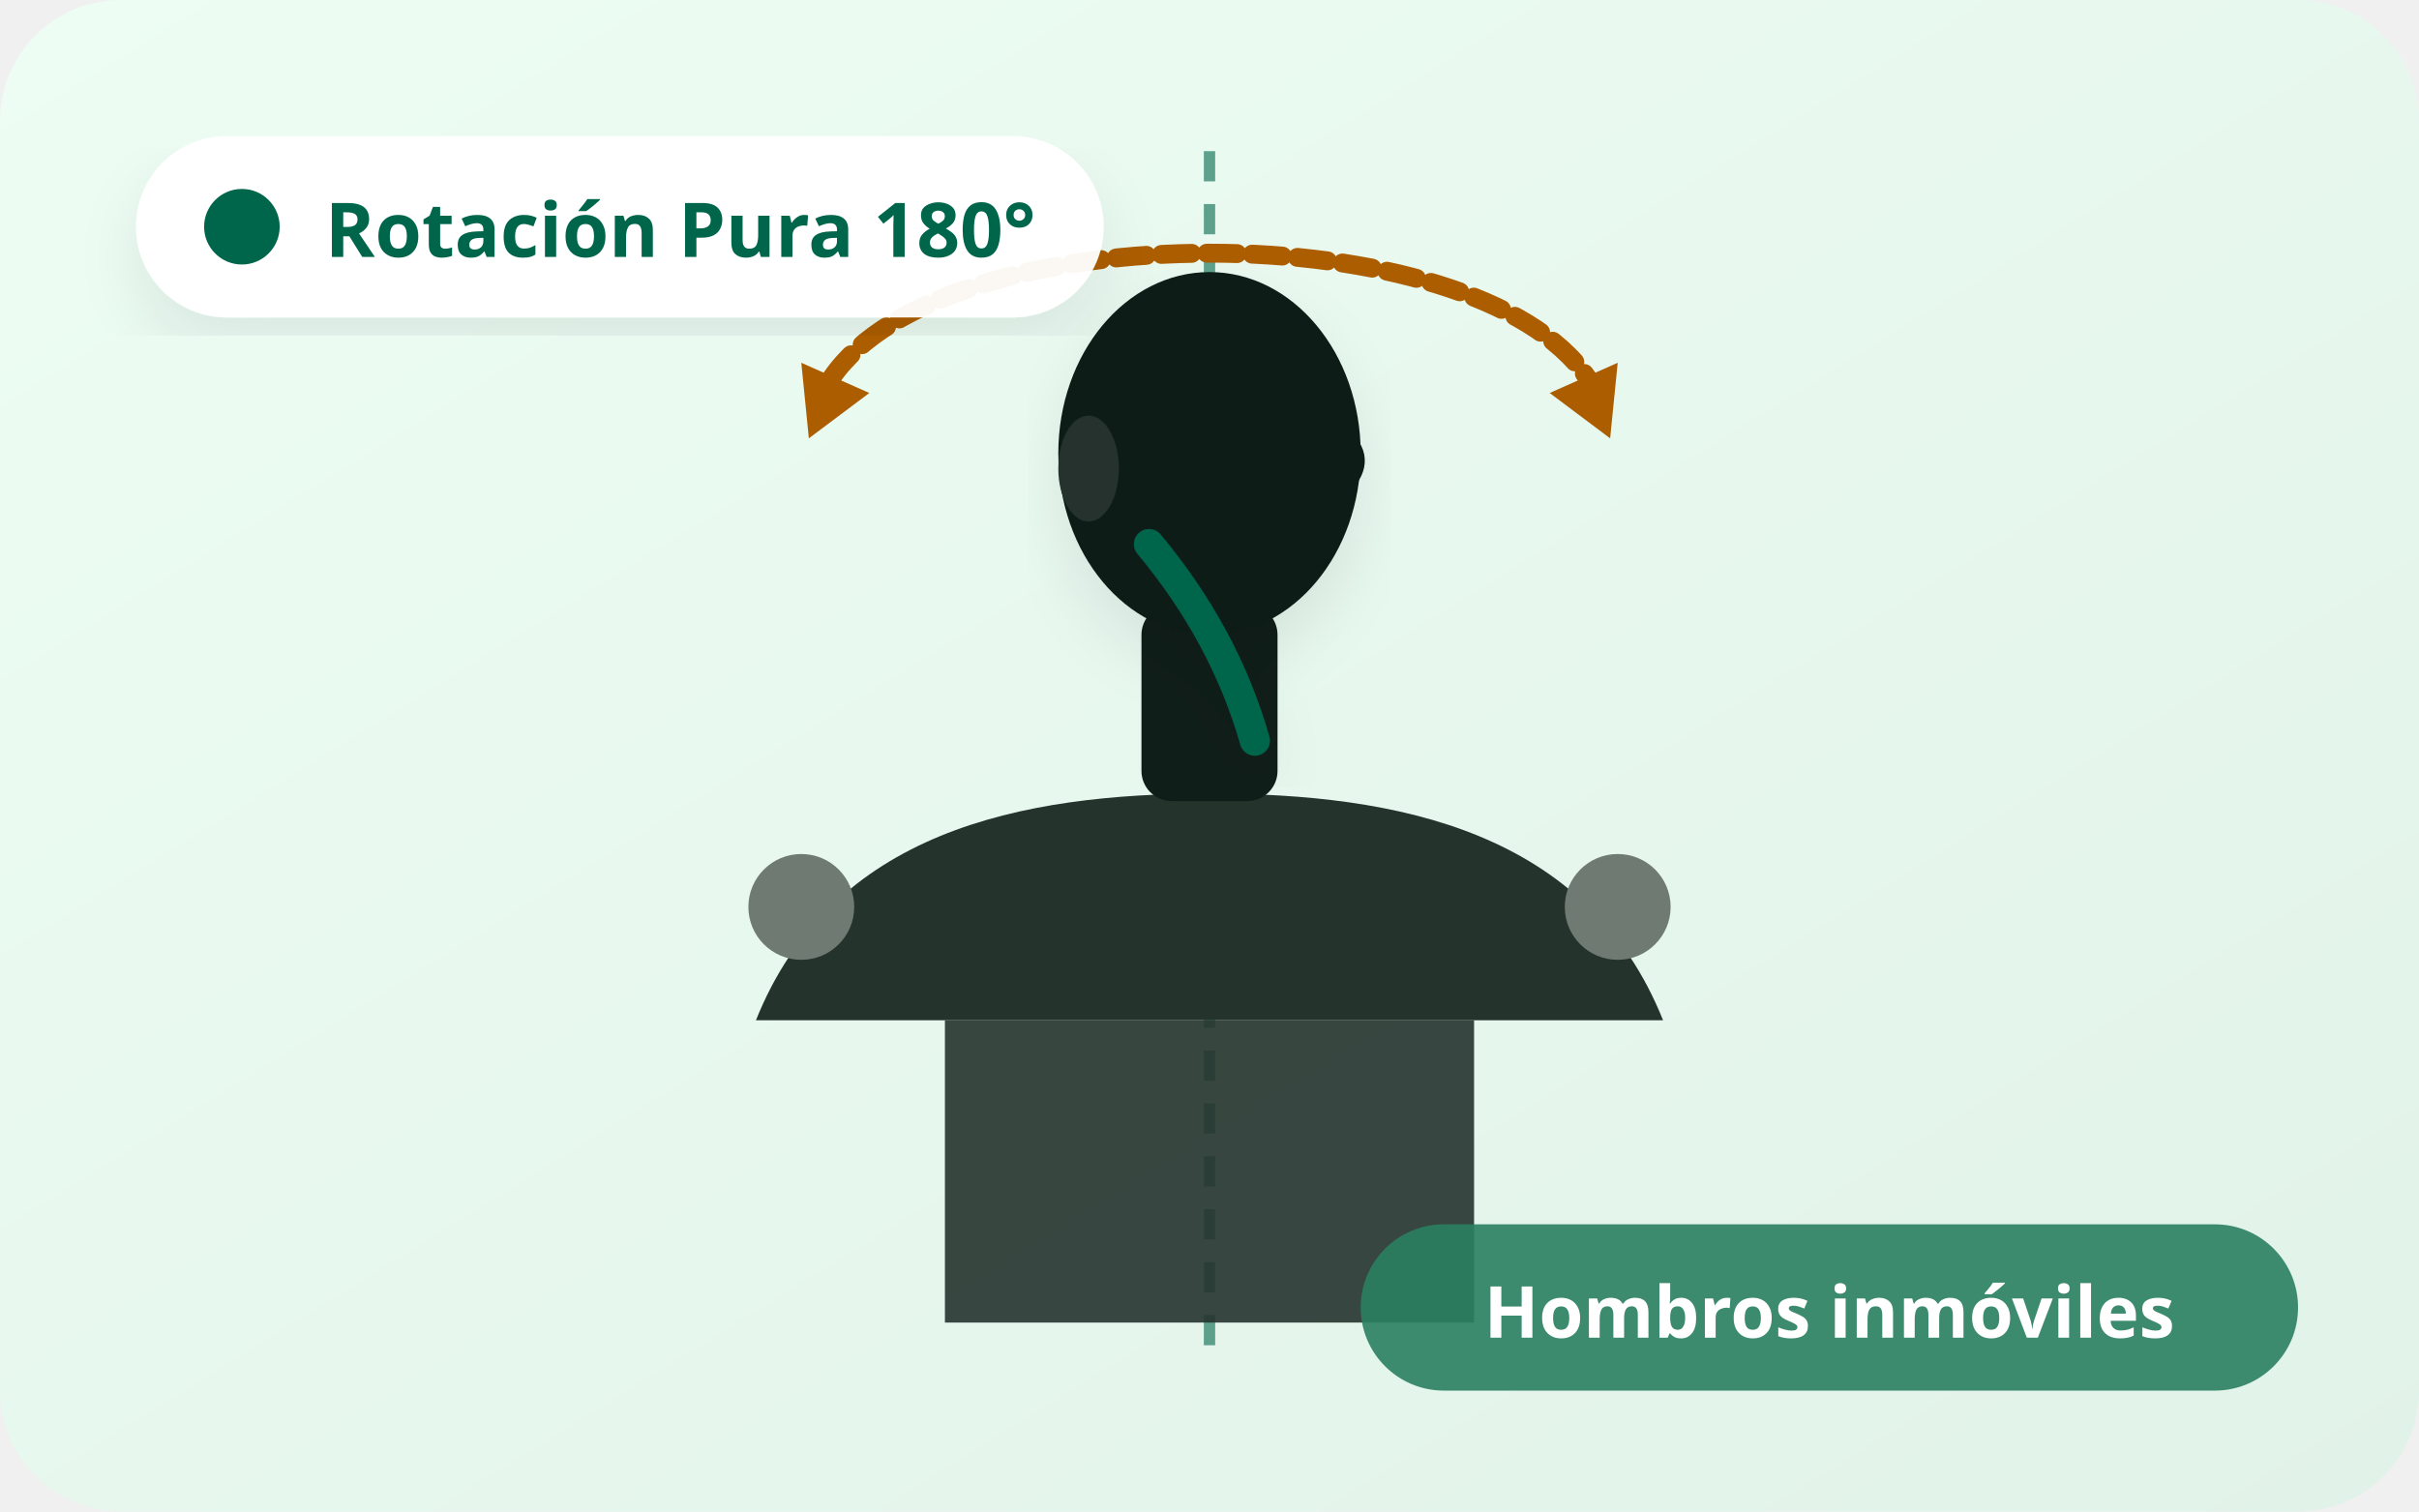
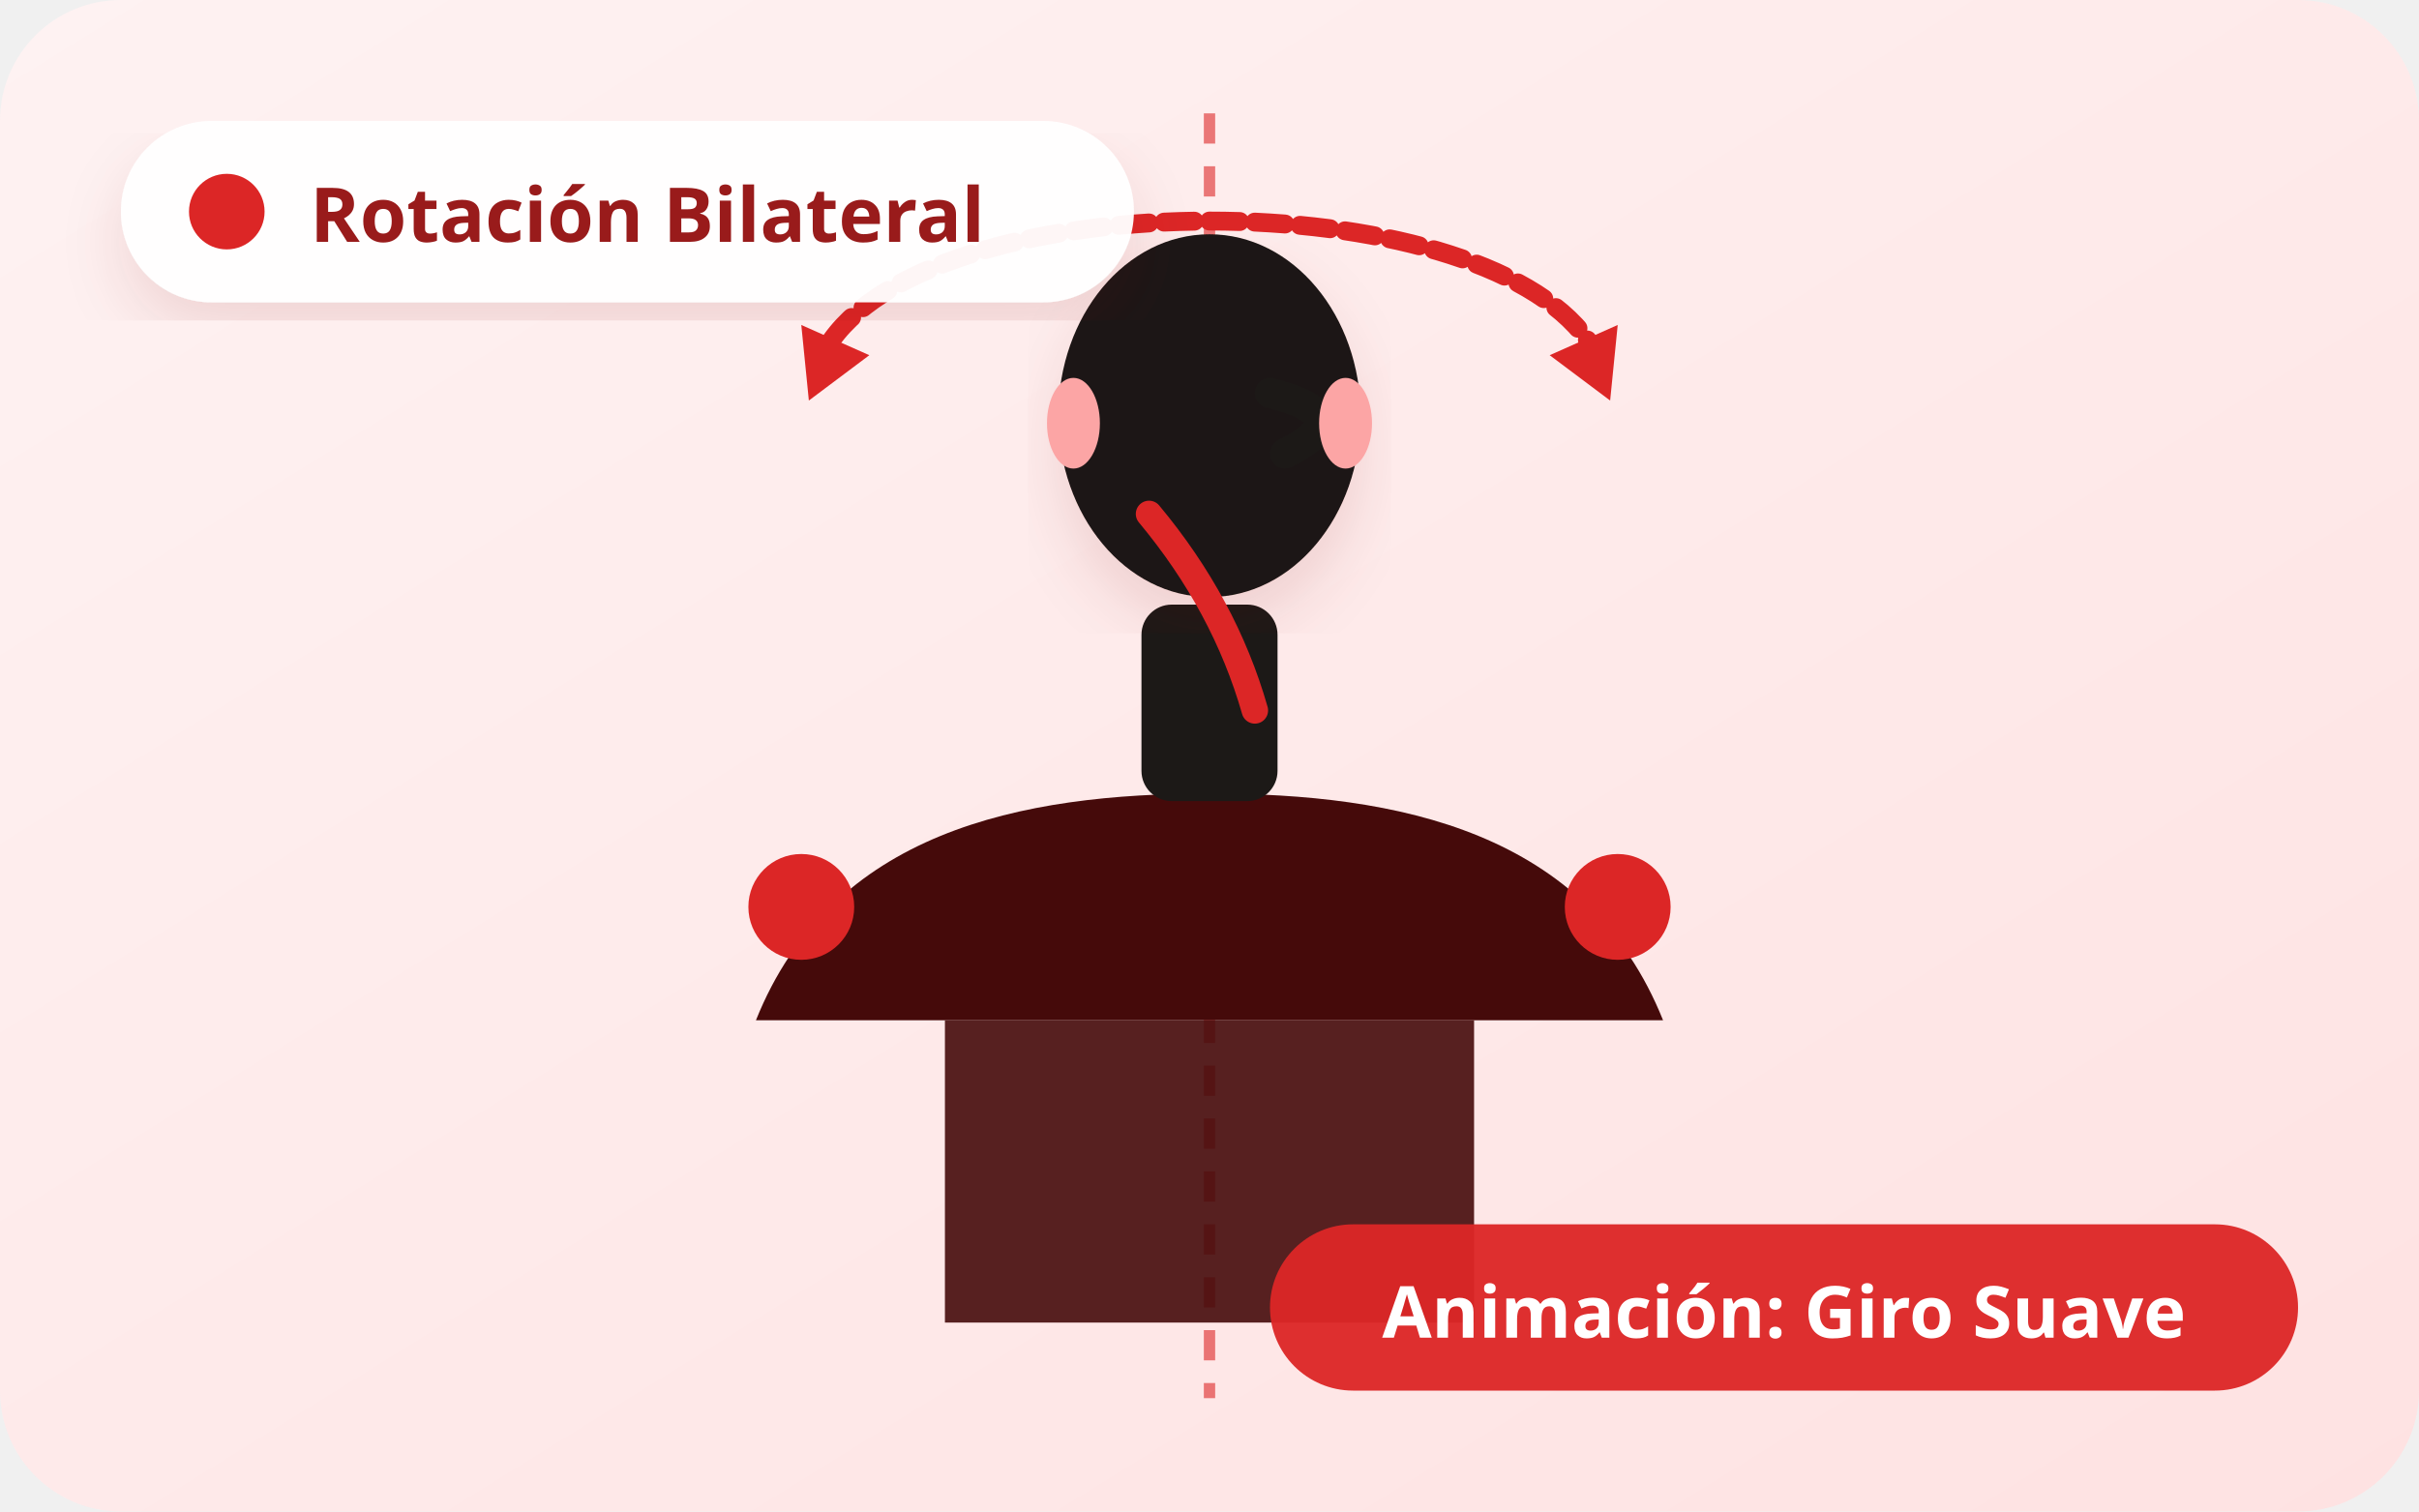
<svg xmlns="http://www.w3.org/2000/svg" viewBox="0 0 320 200" width="100%" height="100%">
  <defs>
-     <linearGradient id="bgGrad3" x1="0%" y1="0%" x2="100%" y2="100%">
-       <stop offset="0%" stop-color="#edfdf4" />
-       <stop offset="100%" stop-color="#e1f2e8" />
+     <linearGradient id="bgGradC3" x1="0%" y1="0%" x2="100%" y2="100%">
+       <stop offset="0%" stop-color="#fef2f2" />
+       <stop offset="100%" stop-color="#fee2e2" />
    </linearGradient>
-     <filter id="shadow3" x="-10%" y="-10%" width="120%" height="120%">
-       <feDropShadow dx="0" dy="4" stdDeviation="4" flood-color="#101e19" flood-opacity="0.08" />
+     <filter id="shadowC3" x="-10%" y="-10%" width="120%" height="120%">
+       <feDropShadow dx="0" dy="4" stdDeviation="4" flood-color="#7f1d1d" flood-opacity="0.12" />
    </filter>
  </defs>
-   <rect width="320" height="200" rx="16" fill="url(#bgGrad3)" />
-   <line x1="160" y1="20" x2="160" y2="180" stroke="#00664b" stroke-width="1.5" stroke-dasharray="4,3" opacity="0.6" />
-   <path d="M100 135 C110 110 135 105 160 105 C185 105 210 110 220 135 Z" fill="#25332d" />
-   <circle cx="106" cy="120" r="7" fill="#6f7a73" />
-   <circle cx="214" cy="120" r="7" fill="#6f7a73" />
-   <path d="M125 135 L125 175 L195 175 L195 135 Z" fill="#25332d" opacity="0.9" />
-   <rect x="151" y="80" width="18" height="26" rx="4" fill="#101e19" />
-   <g transform="translate(160, 60)" filter="url(#shadow3)">
-     <ellipse cx="0" cy="0" rx="20" ry="24" fill="#101e19" />
-     <path d="M12 -4 Q24 0 14 6" fill="none" stroke="#101e19" stroke-width="4" stroke-linecap="round" />
-     <ellipse cx="-16" cy="2" rx="4" ry="7" fill="#25332d" />
-     <path d="M-8 12 Q2 24 6 38" fill="none" stroke="#00664b" stroke-width="4" stroke-linecap="round" />
+   <style>
+     @keyframes animAxialRotate {
+       0%, 100% { transform: rotate(0deg); }
+       25% { transform: rotate(24deg); }
+       75% { transform: rotate(-24deg); }
+     }
+     .head-rotate {
+       transform-origin: 160px 65px;
+       animation: animAxialRotate 4.5s ease-in-out infinite;
+     }
+   </style>
+   <rect width="320" height="200" rx="16" fill="url(#bgGradC3)" />
+   <line x1="160" y1="15" x2="160" y2="185" stroke="#dc2626" stroke-width="1.5" stroke-dasharray="4,3" opacity="0.6" />
+   <path d="M100 135 C110 110 135 105 160 105 C185 105 210 110 220 135 Z" fill="#450a0a" />
+   <circle cx="106" cy="120" r="7" fill="#dc2626" />
+   <circle cx="214" cy="120" r="7" fill="#dc2626" />
+   <path d="M125 135 L125 175 L195 175 L195 135 Z" fill="#450a0a" opacity="0.9" />
+   <rect x="151" y="80" width="18" height="26" rx="4" fill="#1c1917" />
+   <g class="head-rotate">
+     <ellipse cx="160" cy="55" rx="20" ry="24" fill="#1c1917" filter="url(#shadowC3)" />
+     <path d="M168 52 Q180 55 170 60" fill="none" stroke="#1c1917" stroke-width="4" stroke-linecap="round" />
+     <ellipse cx="142" cy="56" rx="3.5" ry="6" fill="#fca5a5" />
+     <ellipse cx="178" cy="56" rx="3.5" ry="6" fill="#fca5a5" />
+     <path d="M152 68 Q162 80 166 94" fill="none" stroke="#dc2626" stroke-width="3.5" stroke-linecap="round" />
  </g>
-   <path d="M110 50 C125 28 195 28 210 50" fill="none" stroke="#ac5d00" stroke-width="2.5" stroke-linecap="round" stroke-dasharray="4,2" />
-   <polygon points="214,48 213,58 205,52" fill="#ac5d00" />
-   <polygon points="106,48 107,58 115,52" fill="#ac5d00" />
-   <g transform="translate(18, 18)">
-     <rect width="128" height="24" rx="12" fill="#ffffff" opacity="0.95" filter="url(#shadow3)" />
-     <circle cx="14" cy="12" r="5" fill="#00664b" />
-     <text x="25" y="16" font-family="'Plus Jakarta Sans', sans-serif" font-size="10" font-weight="700" fill="#00664b">Rotación Pura 180°</text>
+   <path d="M110 45 C125 24 195 24 210 45" fill="none" stroke="#dc2626" stroke-width="2.5" stroke-linecap="round" stroke-dasharray="4,2" />
+   <polygon points="214,43 213,53 205,47" fill="#dc2626" />
+   <polygon points="106,43 107,53 115,47" fill="#dc2626" />
+   <g transform="translate(16, 16)">
+     <rect width="134" height="24" rx="12" fill="#ffffff" opacity="0.96" filter="url(#shadowC3)" />
+     <circle cx="14" cy="12" r="5" fill="#dc2626" />
+     <text x="25" y="16" font-family="'Plus Jakarta Sans', sans-serif" font-size="10" font-weight="700" fill="#991b1b">Rotación Bilateral</text>
  </g>
-   <g transform="translate(180, 162)">
-     <rect width="124" height="22" rx="11" fill="#2a7f62" opacity="0.9" />
-     <text x="62" y="15" font-family="'Plus Jakarta Sans', sans-serif" font-size="9.5" font-weight="700" fill="#ffffff" text-anchor="middle">Hombros inmóviles</text>
+   <g transform="translate(168, 162)">
+     <rect width="136" height="22" rx="11" fill="#dc2626" opacity="0.95" />
+     <text x="68" y="15" font-family="'Plus Jakarta Sans', sans-serif" font-size="9.5" font-weight="700" fill="#ffffff" text-anchor="middle">Animación: Giro Suave</text>
  </g>
</svg>
